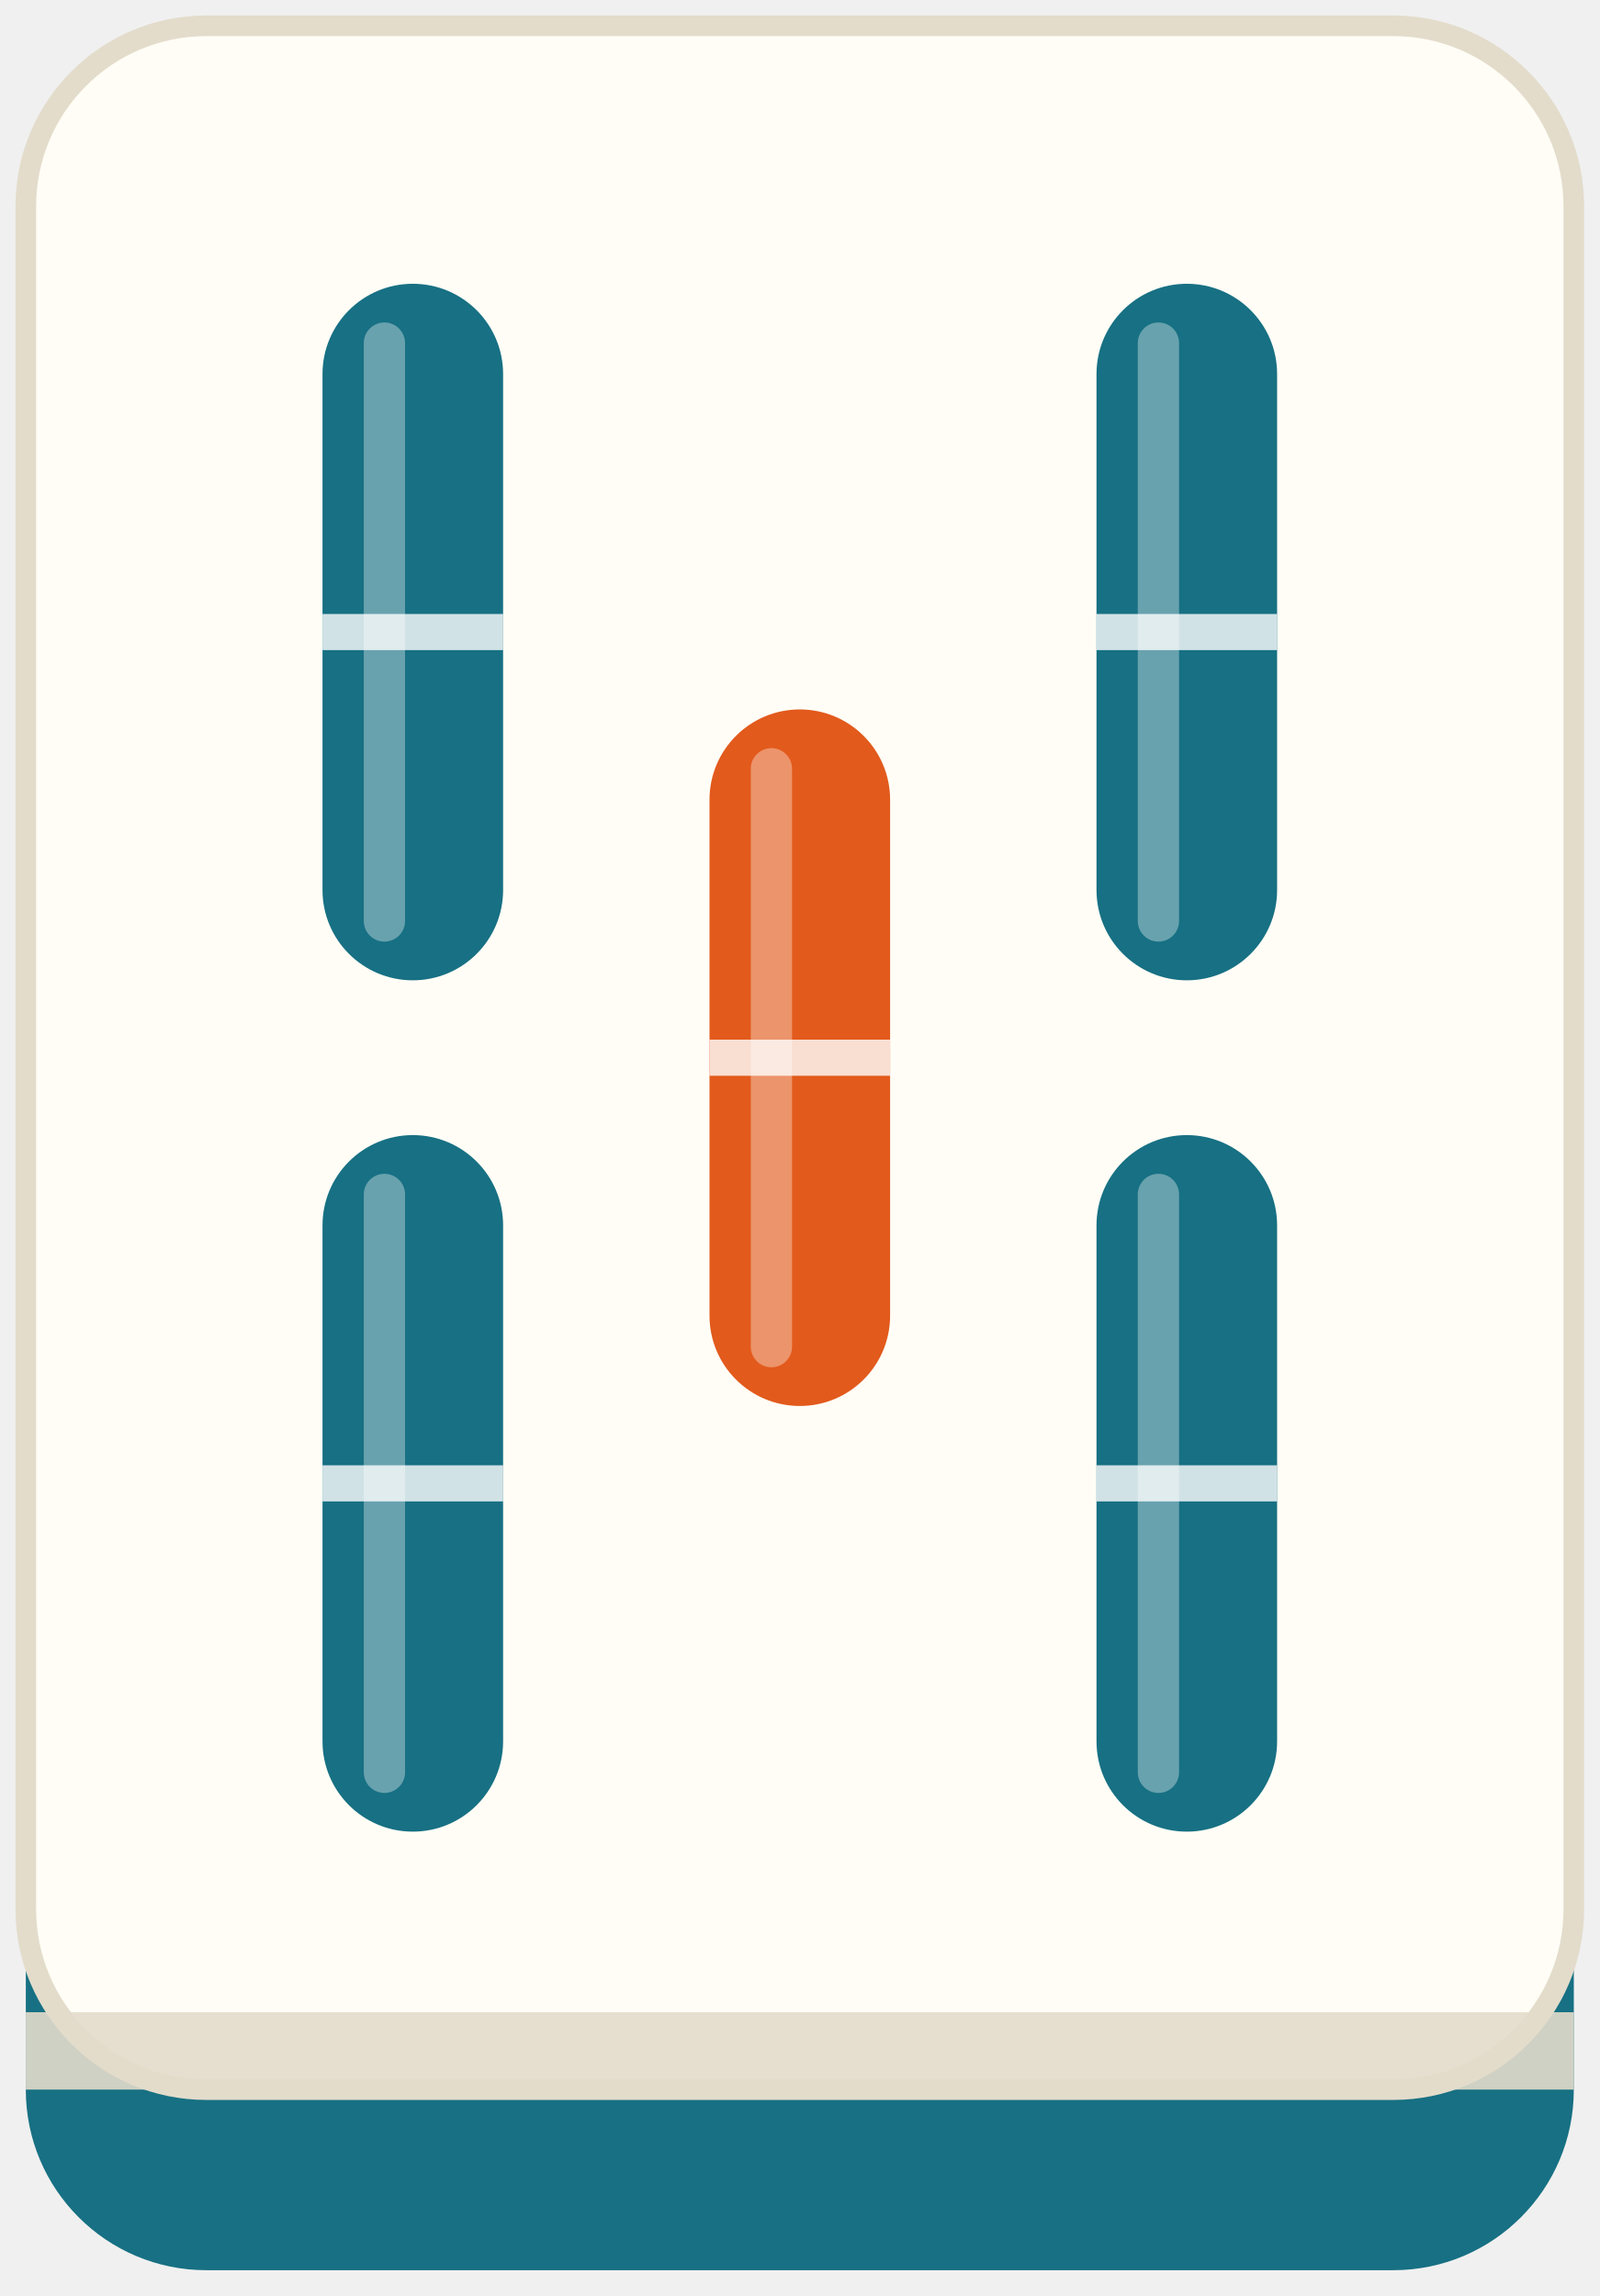
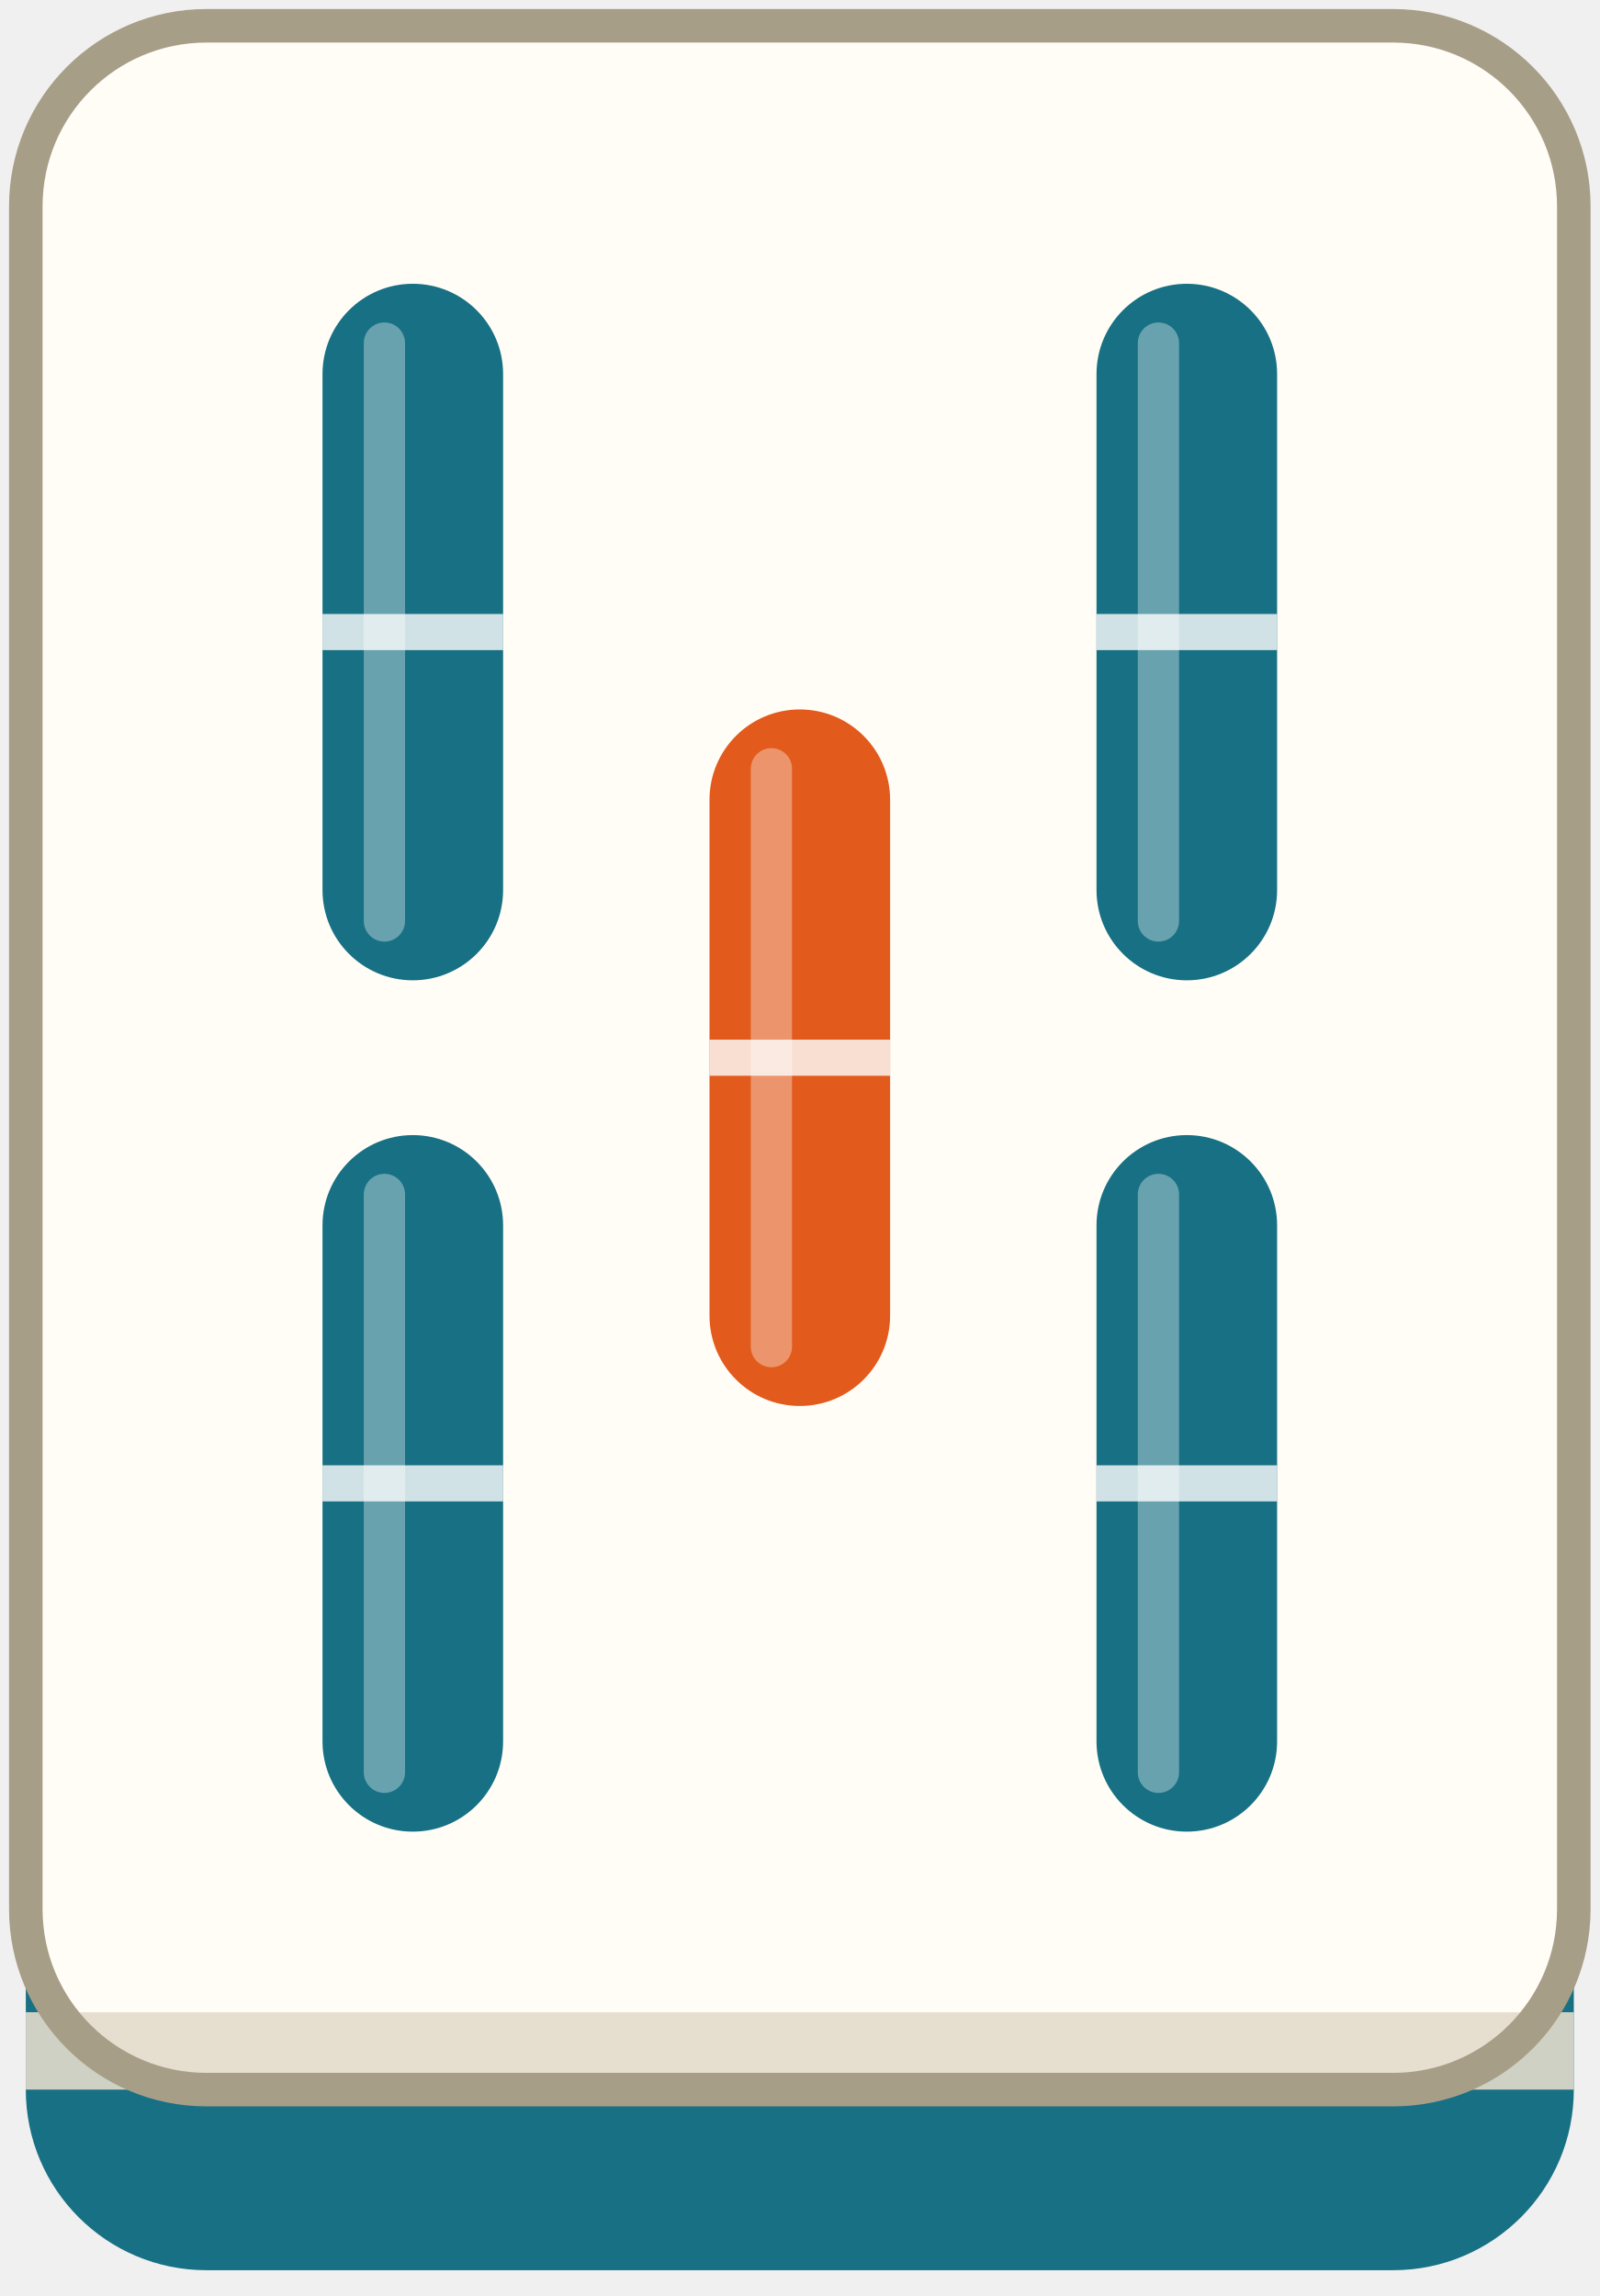
<svg xmlns="http://www.w3.org/2000/svg" viewBox="-1 -1 62 89">
  <rect x="0" y="7" width="60" height="80" rx="7" fill="#177083" />
  <rect x="0" y="0" width="60" height="80" rx="7" fill="#FFFDF6" />
  <rect x="0" y="77" width="60" height="3" fill="#E3DCCB" opacity=".9" />
-   <rect x="0" y="0" width="60" height="80" rx="7" fill="none" stroke="#E3DCCB" stroke-width=".8" />
+   <rect x="0" y="0" width="60" height="80" rx="7" fill="none" stroke="#A79E87" stroke-width="1.3" />
  <g transform="rotate(0 15 23.5)">
    <rect x="11.5" y="10" width="7" height="27" rx="3.5" fill="#177083" />
    <rect x="13.1" y="11.5" width="1.6" height="24" rx=".8" fill="#fff" opacity=".35" />
    <line x1="11.5" y1="23.5" x2="18.5" y2="23.5" stroke="#fff" stroke-width="1.4" opacity=".8" />
  </g>
  <g transform="rotate(0 45 23.5)">
    <rect x="41.5" y="10" width="7" height="27" rx="3.5" fill="#177083" />
    <rect x="43.1" y="11.5" width="1.6" height="24" rx=".8" fill="#fff" opacity=".35" />
    <line x1="41.5" y1="23.5" x2="48.5" y2="23.5" stroke="#fff" stroke-width="1.4" opacity=".8" />
  </g>
  <g transform="rotate(0 30 40.0)">
    <rect x="26.5" y="26.5" width="7" height="27" rx="3.5" fill="#E25A1C" />
    <rect x="28.1" y="28.0" width="1.6" height="24" rx=".8" fill="#fff" opacity=".35" />
    <line x1="26.5" y1="40.0" x2="33.5" y2="40.0" stroke="#fff" stroke-width="1.4" opacity=".8" />
  </g>
  <g transform="rotate(0 15 56.5)">
    <rect x="11.5" y="43" width="7" height="27" rx="3.5" fill="#177083" />
    <rect x="13.1" y="44.5" width="1.6" height="24" rx=".8" fill="#fff" opacity=".35" />
    <line x1="11.5" y1="56.5" x2="18.5" y2="56.5" stroke="#fff" stroke-width="1.4" opacity=".8" />
  </g>
  <g transform="rotate(0 45 56.5)">
    <rect x="41.5" y="43" width="7" height="27" rx="3.5" fill="#177083" />
    <rect x="43.1" y="44.5" width="1.6" height="24" rx=".8" fill="#fff" opacity=".35" />
    <line x1="41.5" y1="56.5" x2="48.5" y2="56.5" stroke="#fff" stroke-width="1.4" opacity=".8" />
  </g>
</svg>
